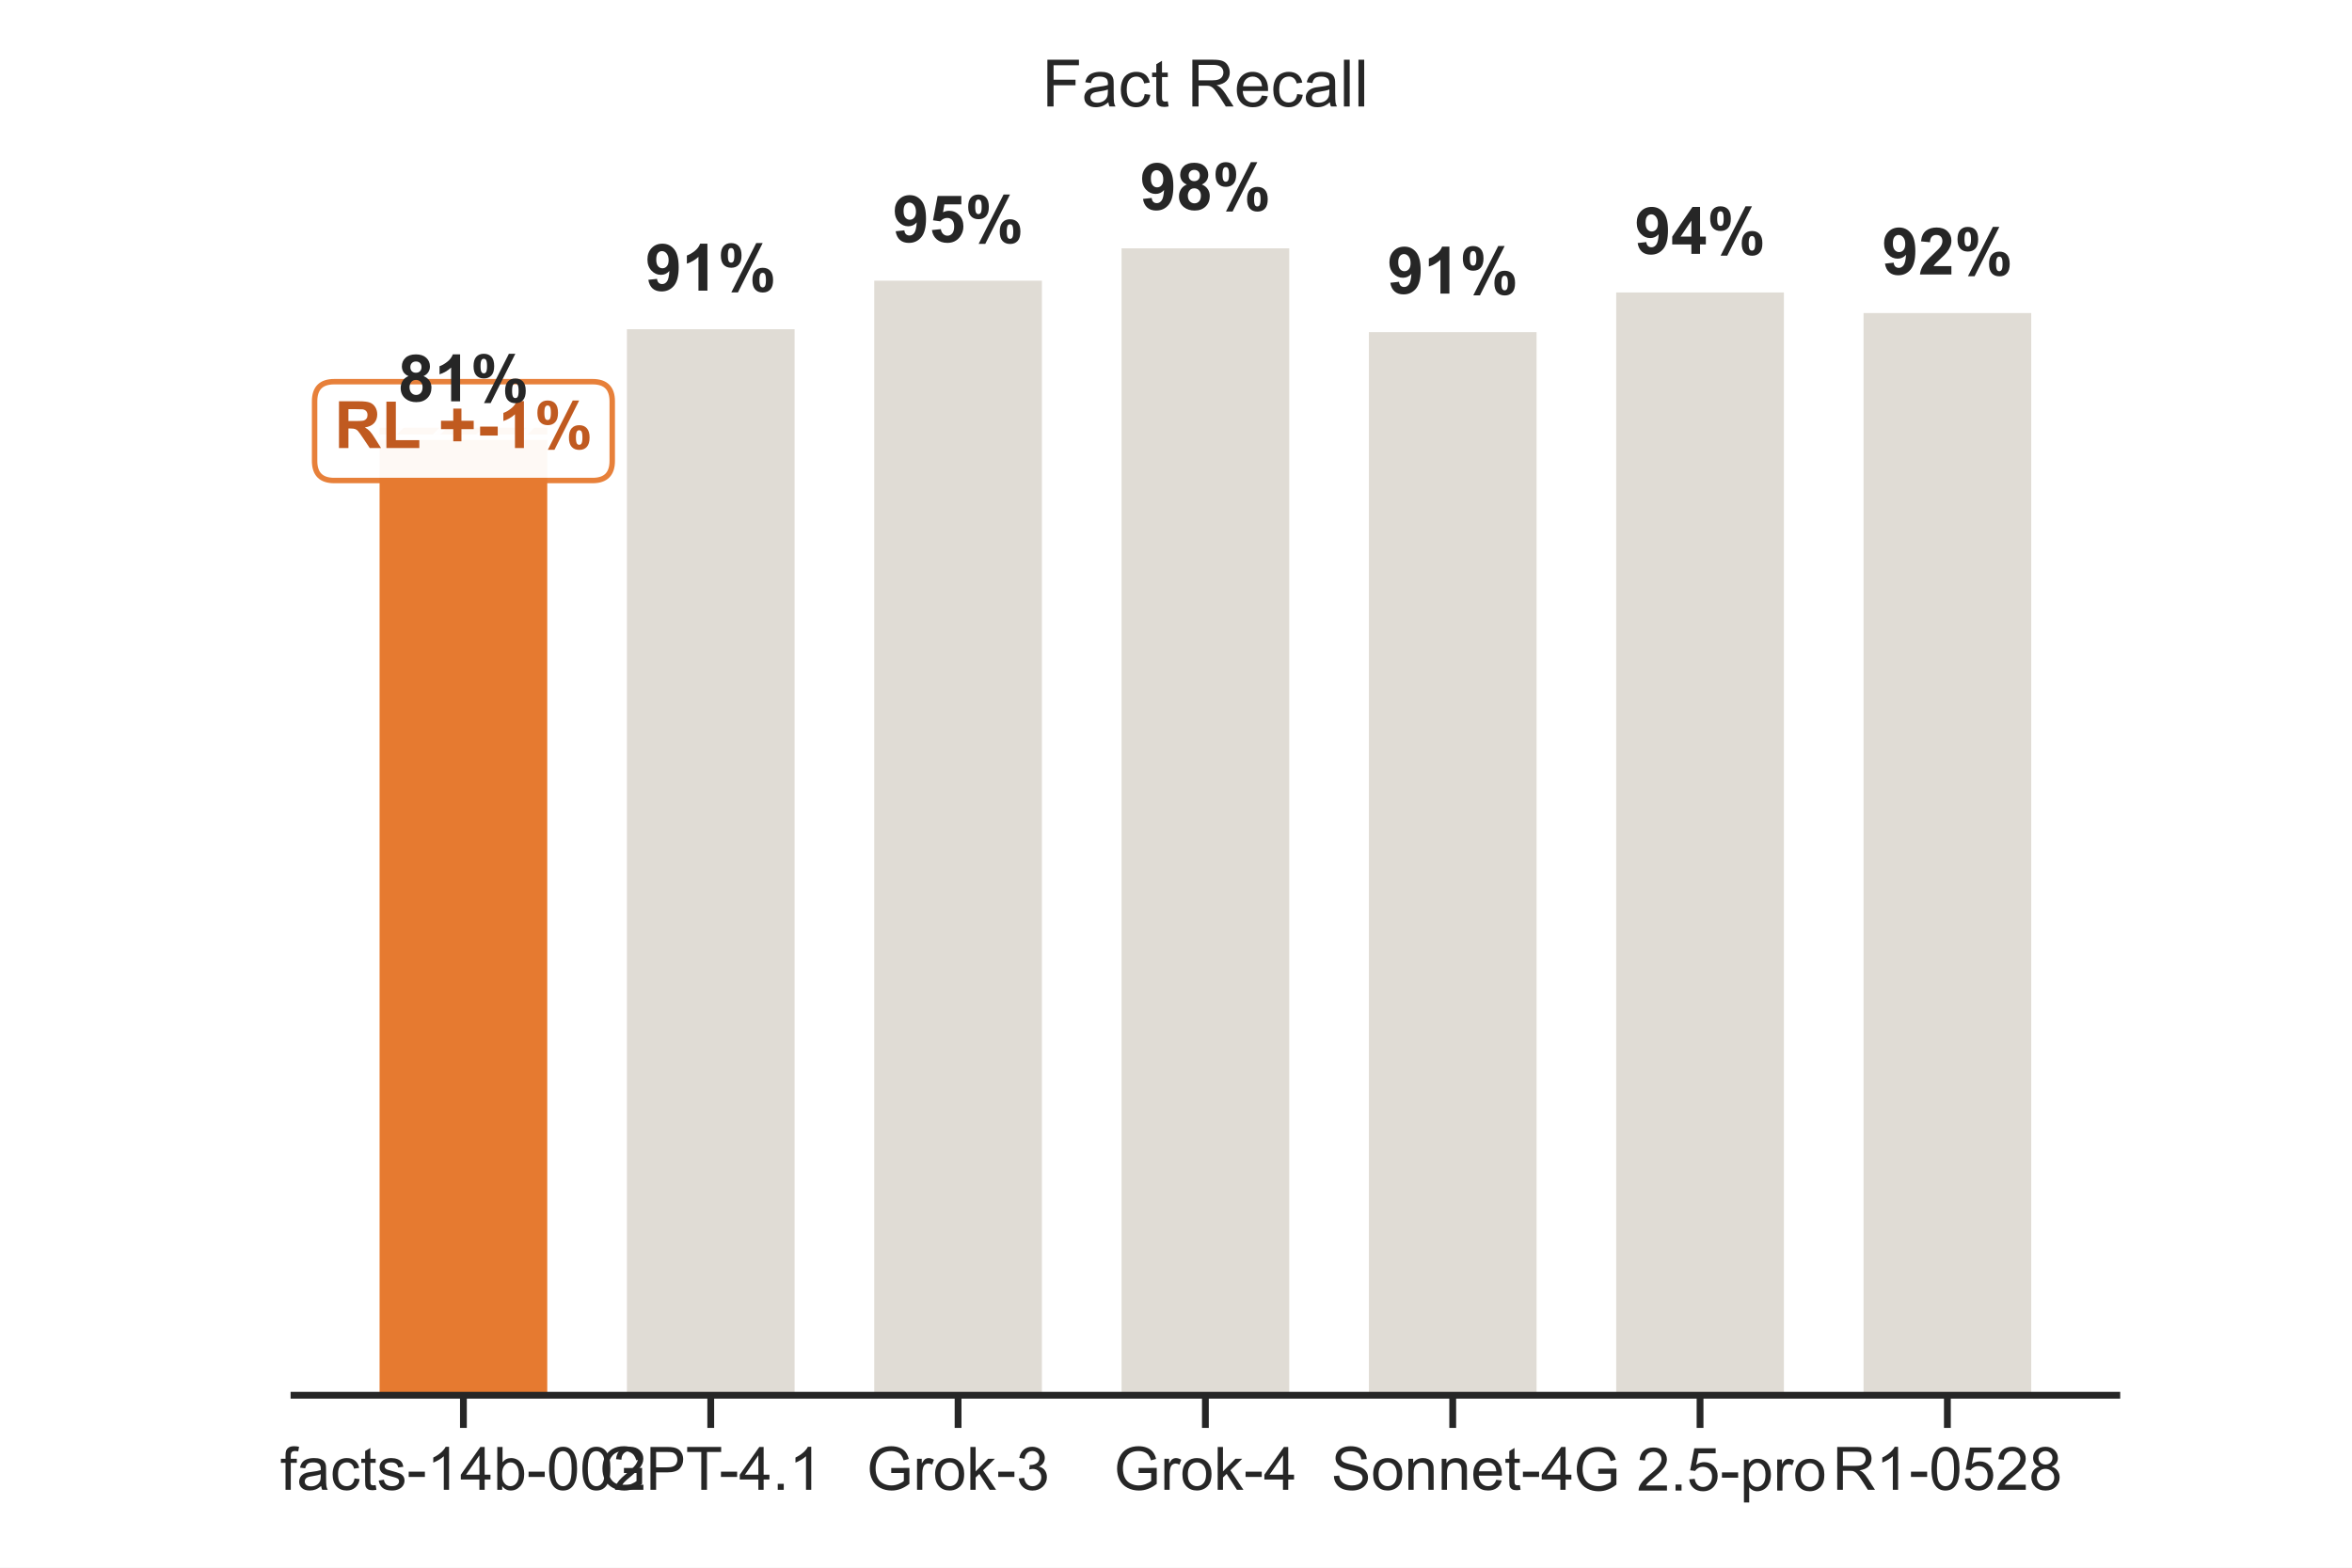
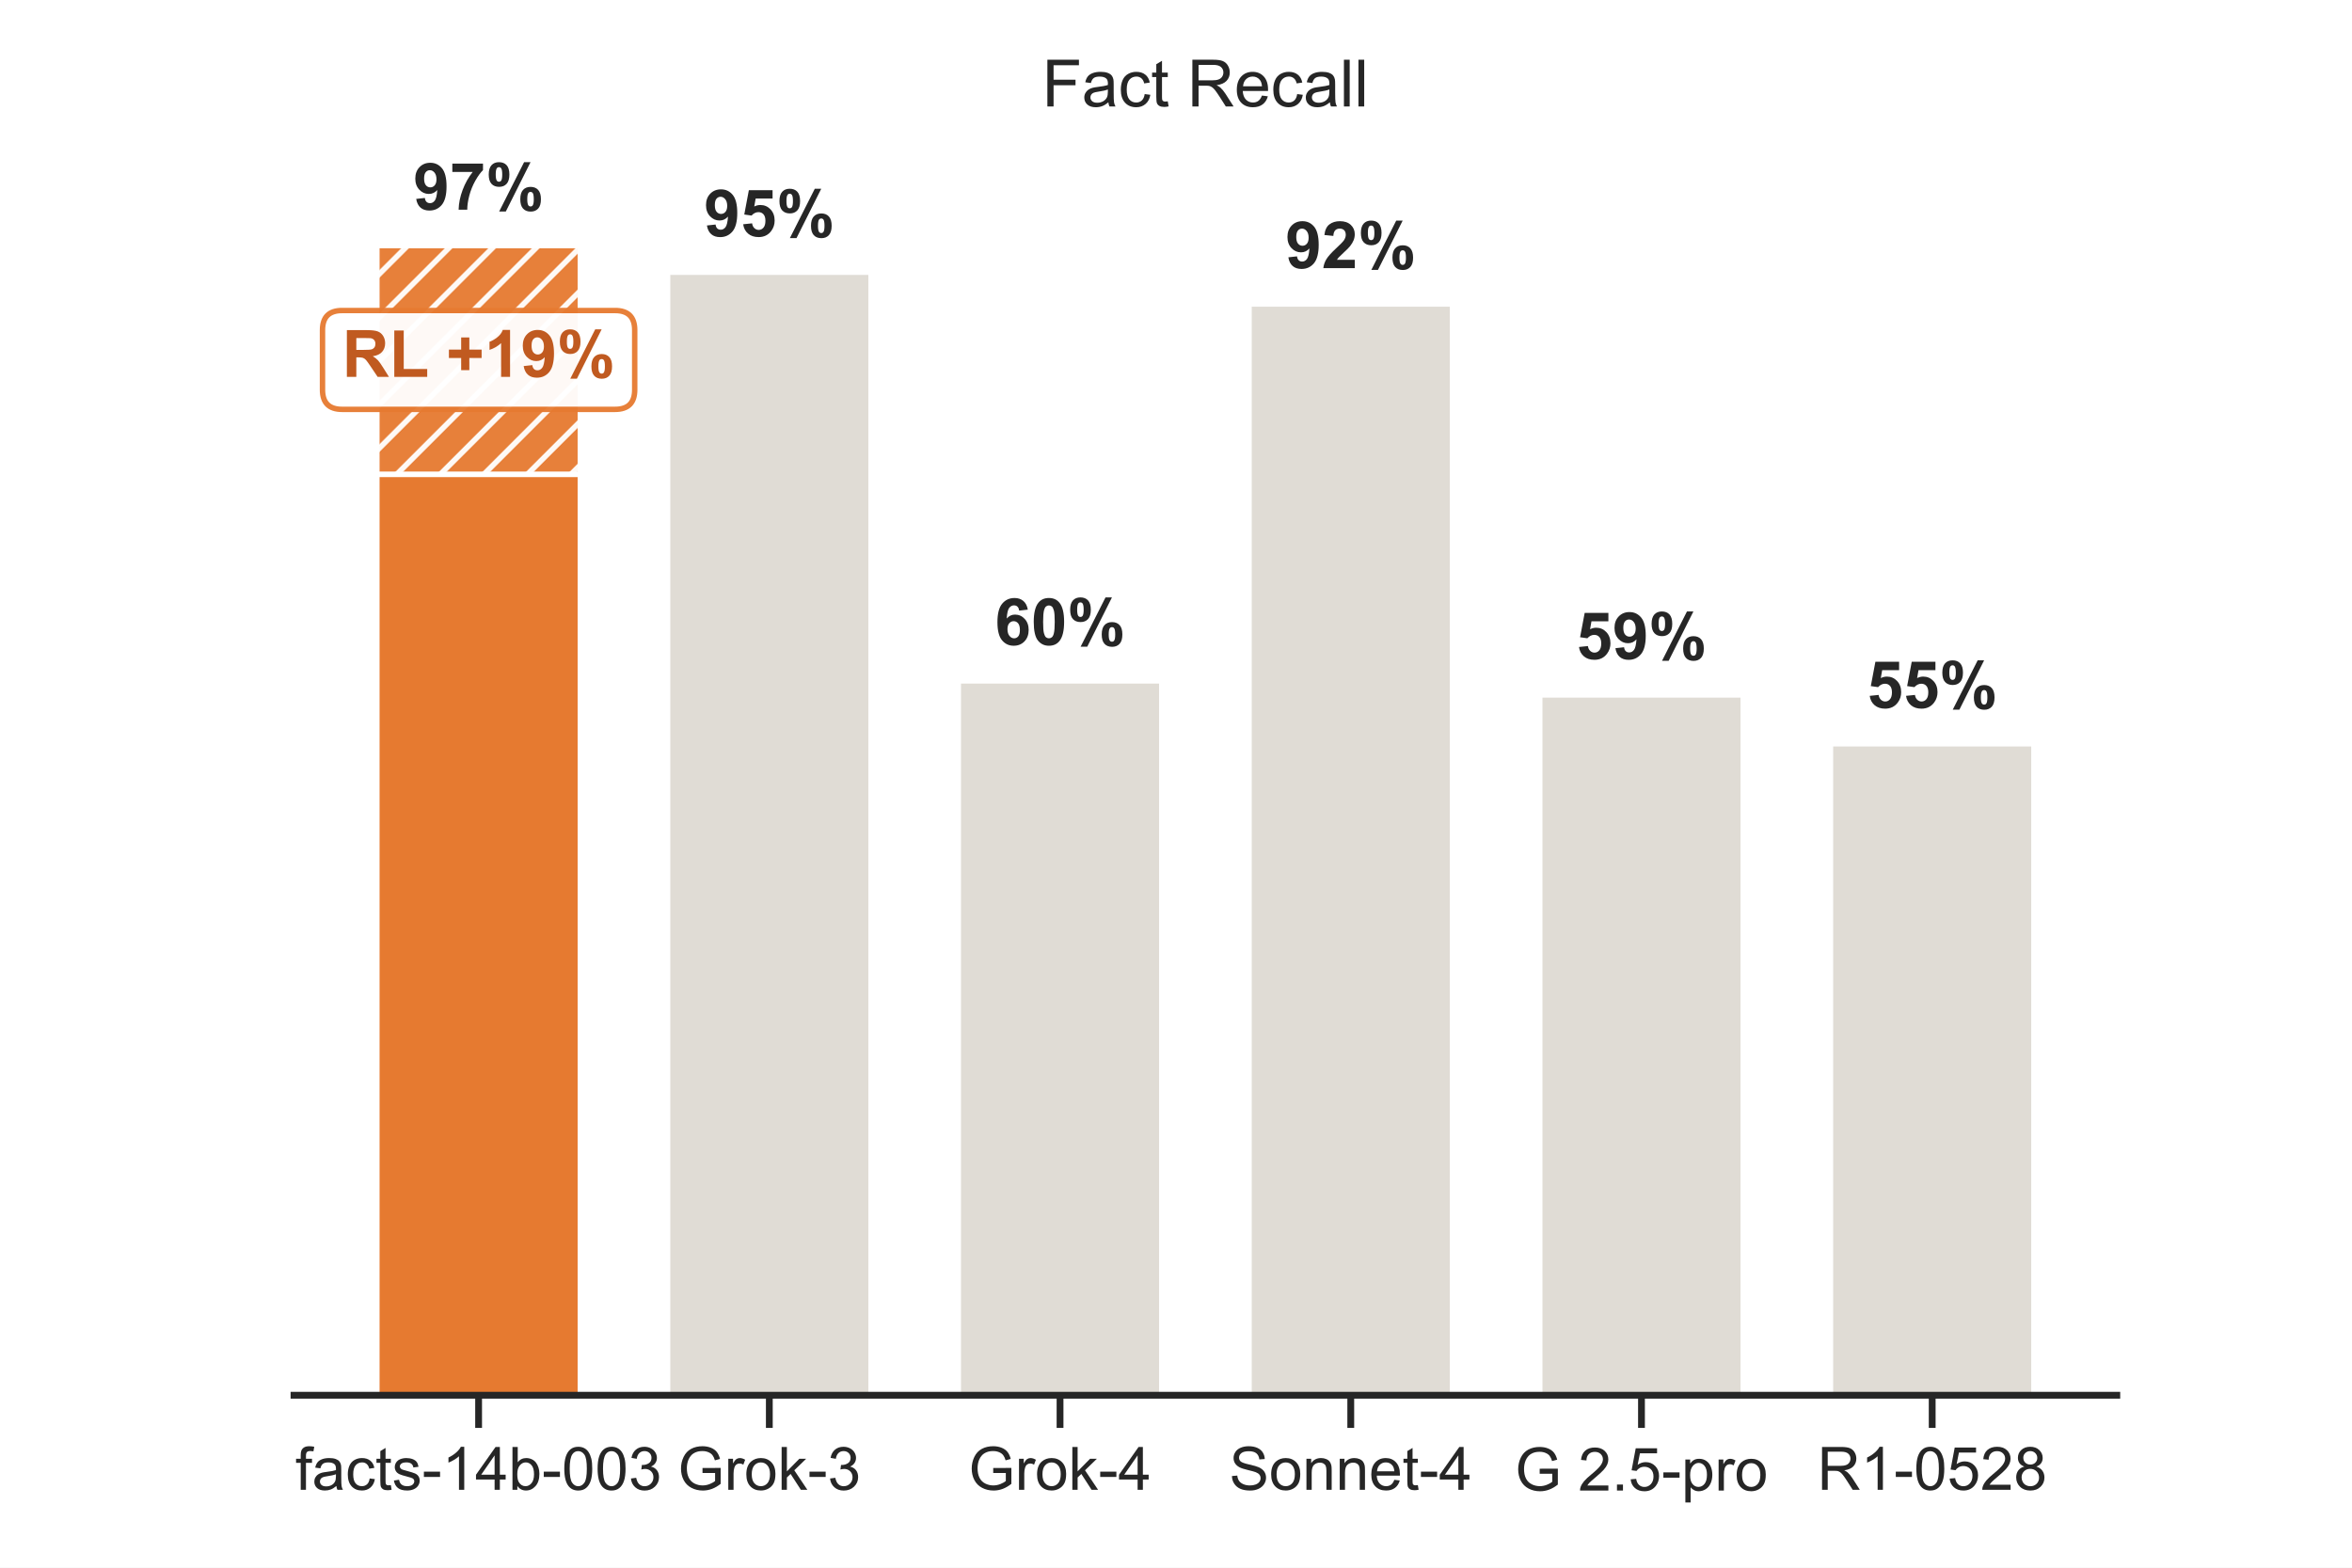
<svg xmlns="http://www.w3.org/2000/svg" xmlns:xlink="http://www.w3.org/1999/xlink" width="432pt" height="288pt" viewBox="0 0 432 288" version="1.1">
  <defs>
    <style type="text/css">*{stroke-linejoin: round; stroke-linecap: butt}</style>
  </defs>
  <g id="figure_1">
    <g id="patch_1">
      <path d="M 0 288  L 432 288  L 432 0  L 0 0  z " style="fill: #ffffff" />
    </g>
    <g id="axes_1">
      <g id="patch_2">
        <path d="M 54 256.32  L 388.8 256.32  L 388.8 34.56  L 54 34.56  z " style="fill: #ffffff" />
      </g>
      <g id="matplotlib.axis_1">
        <g id="xtick_1">
          <g id="line2d_1">
            <defs>
-               <path id="mf2af52d1f0" d="M 0 0  L 0 6  " style="stroke: #262626; stroke-width: 1.25" />
+               <path id="md176f4e7ed" d="M 0 0  L 0 6  " style="stroke: #262626; stroke-width: 1.25" />
            </defs>
            <g>
-               <use xlink:href="#mf2af52d1f0" x="85.118" y="256.32" style="fill: #262626; stroke: #262626; stroke-width: 1.25" />
+               <use xlink:href="#md176f4e7ed" x="87.907" y="256.32" style="fill: #262626; stroke: #262626; stroke-width: 1.25" />
            </g>
          </g>
          <g id="text_1">
-             <g style="fill: #262626" transform="translate(51.48957 273.6936) scale(0.11 -0.11)">
+             <g style="fill: #262626" transform="translate(54.27897 273.6936) scale(0.11 -0.11)">
              <defs>
                <path id="ArialMT-66" d="M 556 0  L 556 2881  L 59 2881  L 59 3319  L 556 3319  L 556 3672  Q 556 4006 616 4169  Q 697 4388 901 4523  Q 1106 4659 1475 4659  Q 1713 4659 2000 4603  L 1916 4113  Q 1741 4144 1584 4144  Q 1328 4144 1222 4034  Q 1116 3925 1116 3625  L 1116 3319  L 1763 3319  L 1763 2881  L 1116 2881  L 1116 0  L 556 0  z " transform="scale(0.015625)" />
                <path id="ArialMT-61" d="M 2588 409  Q 2275 144 1986 34  Q 1697 -75 1366 -75  Q 819 -75 525 192  Q 231 459 231 875  Q 231 1119 342 1320  Q 453 1522 633 1644  Q 813 1766 1038 1828  Q 1203 1872 1538 1913  Q 2219 1994 2541 2106  Q 2544 2222 2544 2253  Q 2544 2597 2384 2738  Q 2169 2928 1744 2928  Q 1347 2928 1158 2789  Q 969 2650 878 2297  L 328 2372  Q 403 2725 575 2942  Q 747 3159 1072 3276  Q 1397 3394 1825 3394  Q 2250 3394 2515 3294  Q 2781 3194 2906 3042  Q 3031 2891 3081 2659  Q 3109 2516 3109 2141  L 3109 1391  Q 3109 606 3145 398  Q 3181 191 3288 0  L 2700 0  Q 2613 175 2588 409  z M 2541 1666  Q 2234 1541 1622 1453  Q 1275 1403 1131 1340  Q 988 1278 909 1158  Q 831 1038 831 891  Q 831 666 1001 516  Q 1172 366 1500 366  Q 1825 366 2078 508  Q 2331 650 2450 897  Q 2541 1088 2541 1459  L 2541 1666  z " transform="scale(0.015625)" />
                <path id="ArialMT-63" d="M 2588 1216  L 3141 1144  Q 3050 572 2676 248  Q 2303 -75 1759 -75  Q 1078 -75 664 370  Q 250 816 250 1647  Q 250 2184 428 2587  Q 606 2991 970 3192  Q 1334 3394 1763 3394  Q 2303 3394 2647 3120  Q 2991 2847 3088 2344  L 2541 2259  Q 2463 2594 2264 2762  Q 2066 2931 1784 2931  Q 1359 2931 1093 2626  Q 828 2322 828 1663  Q 828 994 1084 691  Q 1341 388 1753 388  Q 2084 388 2306 591  Q 2528 794 2588 1216  z " transform="scale(0.015625)" />
                <path id="ArialMT-74" d="M 1650 503  L 1731 6  Q 1494 -44 1306 -44  Q 1000 -44 831 53  Q 663 150 594 308  Q 525 466 525 972  L 525 2881  L 113 2881  L 113 3319  L 525 3319  L 525 4141  L 1084 4478  L 1084 3319  L 1650 3319  L 1650 2881  L 1084 2881  L 1084 941  Q 1084 700 1114 631  Q 1144 563 1211 522  Q 1278 481 1403 481  Q 1497 481 1650 503  z " transform="scale(0.015625)" />
                <path id="ArialMT-73" d="M 197 991  L 753 1078  Q 800 744 1014 566  Q 1228 388 1613 388  Q 2000 388 2187 545  Q 2375 703 2375 916  Q 2375 1106 2209 1216  Q 2094 1291 1634 1406  Q 1016 1563 777 1677  Q 538 1791 414 1992  Q 291 2194 291 2438  Q 291 2659 392 2848  Q 494 3038 669 3163  Q 800 3259 1026 3326  Q 1253 3394 1513 3394  Q 1903 3394 2198 3281  Q 2494 3169 2634 2976  Q 2775 2784 2828 2463  L 2278 2388  Q 2241 2644 2061 2787  Q 1881 2931 1553 2931  Q 1166 2931 1000 2803  Q 834 2675 834 2503  Q 834 2394 903 2306  Q 972 2216 1119 2156  Q 1203 2125 1616 2013  Q 2213 1853 2448 1751  Q 2684 1650 2818 1456  Q 2953 1263 2953 975  Q 2953 694 2789 445  Q 2625 197 2315 61  Q 2006 -75 1616 -75  Q 969 -75 630 194  Q 291 463 197 991  z " transform="scale(0.015625)" />
                <path id="ArialMT-2d" d="M 203 1375  L 203 1941  L 1931 1941  L 1931 1375  L 203 1375  z " transform="scale(0.015625)" />
                <path id="ArialMT-31" d="M 2384 0  L 1822 0  L 1822 3584  Q 1619 3391 1289 3197  Q 959 3003 697 2906  L 697 3450  Q 1169 3672 1522 3987  Q 1875 4303 2022 4600  L 2384 4600  L 2384 0  z " transform="scale(0.015625)" />
                <path id="ArialMT-34" d="M 2069 0  L 2069 1097  L 81 1097  L 81 1613  L 2172 4581  L 2631 4581  L 2631 1613  L 3250 1613  L 3250 1097  L 2631 1097  L 2631 0  L 2069 0  z M 2069 1613  L 2069 3678  L 634 1613  L 2069 1613  z " transform="scale(0.015625)" />
                <path id="ArialMT-62" d="M 941 0  L 419 0  L 419 4581  L 981 4581  L 981 2947  Q 1338 3394 1891 3394  Q 2197 3394 2470 3270  Q 2744 3147 2920 2923  Q 3097 2700 3197 2384  Q 3297 2069 3297 1709  Q 3297 856 2875 390  Q 2453 -75 1863 -75  Q 1275 -75 941 416  L 941 0  z M 934 1684  Q 934 1088 1097 822  Q 1363 388 1816 388  Q 2184 388 2453 708  Q 2722 1028 2722 1663  Q 2722 2313 2464 2622  Q 2206 2931 1841 2931  Q 1472 2931 1203 2611  Q 934 2291 934 1684  z " transform="scale(0.015625)" />
                <path id="ArialMT-30" d="M 266 2259  Q 266 3072 433 3567  Q 600 4063 929 4331  Q 1259 4600 1759 4600  Q 2128 4600 2406 4451  Q 2684 4303 2865 4023  Q 3047 3744 3150 3342  Q 3253 2941 3253 2259  Q 3253 1453 3087 958  Q 2922 463 2592 192  Q 2263 -78 1759 -78  Q 1097 -78 719 397  Q 266 969 266 2259  z M 844 2259  Q 844 1131 1108 757  Q 1372 384 1759 384  Q 2147 384 2411 759  Q 2675 1134 2675 2259  Q 2675 3391 2411 3762  Q 2147 4134 1753 4134  Q 1366 4134 1134 3806  Q 844 3388 844 2259  z " transform="scale(0.015625)" />
-                 <path id="ArialMT-32" d="M 3222 541  L 3222 0  L 194 0  Q 188 203 259 391  Q 375 700 629 1000  Q 884 1300 1366 1694  Q 2113 2306 2375 2664  Q 2638 3022 2638 3341  Q 2638 3675 2398 3904  Q 2159 4134 1775 4134  Q 1369 4134 1125 3890  Q 881 3647 878 3216  L 300 3275  Q 359 3922 746 4261  Q 1134 4600 1788 4600  Q 2447 4600 2831 4234  Q 3216 3869 3216 3328  Q 3216 3053 3103 2787  Q 2991 2522 2730 2228  Q 2469 1934 1863 1422  Q 1356 997 1212 845  Q 1069 694 975 541  L 3222 541  z " transform="scale(0.015625)" />
+                 <path id="ArialMT-33" d="M 269 1209  L 831 1284  Q 928 806 1161 595  Q 1394 384 1728 384  Q 2125 384 2398 659  Q 2672 934 2672 1341  Q 2672 1728 2419 1979  Q 2166 2231 1775 2231  Q 1616 2231 1378 2169  L 1441 2663  Q 1497 2656 1531 2656  Q 1891 2656 2178 2843  Q 2466 3031 2466 3422  Q 2466 3731 2256 3934  Q 2047 4138 1716 4138  Q 1388 4138 1169 3931  Q 950 3725 888 3313  L 325 3413  Q 428 3978 793 4289  Q 1159 4600 1703 4600  Q 2078 4600 2393 4439  Q 2709 4278 2876 4000  Q 3044 3722 3044 3409  Q 3044 3113 2884 2869  Q 2725 2625 2413 2481  Q 2819 2388 3044 2092  Q 3269 1797 3269 1353  Q 3269 753 2831 336  Q 2394 -81 1725 -81  Q 1122 -81 723 278  Q 325 638 269 1209  z " transform="scale(0.015625)" />
              </defs>
              <use xlink:href="#ArialMT-66" />
              <use xlink:href="#ArialMT-61" transform="translate(27.7832 0)" />
              <use xlink:href="#ArialMT-63" transform="translate(83.39844 0)" />
              <use xlink:href="#ArialMT-74" transform="translate(133.3984 0)" />
              <use xlink:href="#ArialMT-73" transform="translate(161.1816 0)" />
              <use xlink:href="#ArialMT-2d" transform="translate(211.1816 0)" />
              <use xlink:href="#ArialMT-31" transform="translate(244.4824 0)" />
              <use xlink:href="#ArialMT-34" transform="translate(300.0977 0)" />
              <use xlink:href="#ArialMT-62" transform="translate(355.7129 0)" />
              <use xlink:href="#ArialMT-2d" transform="translate(411.3281 0)" />
              <use xlink:href="#ArialMT-30" transform="translate(444.6289 0)" />
              <use xlink:href="#ArialMT-30" transform="translate(500.2441 0)" />
-               <use xlink:href="#ArialMT-32" transform="translate(555.8594 0)" />
+               <use xlink:href="#ArialMT-33" transform="translate(555.8594 0)" />
            </g>
          </g>
        </g>
        <g id="xtick_2">
          <g id="line2d_2">
            <g>
-               <use xlink:href="#mf2af52d1f0" x="130.545" y="256.32" style="fill: #262626; stroke: #262626; stroke-width: 1.25" />
+               <use xlink:href="#md176f4e7ed" x="141.304" y="256.32" style="fill: #262626; stroke: #262626; stroke-width: 1.25" />
            </g>
          </g>
          <g id="text_2">
-             <g style="fill: #262626" transform="translate(110.0654 273.6936) scale(0.11 -0.11)">
+             <g style="fill: #262626" transform="translate(124.4967 273.6936) scale(0.11 -0.11)">
              <defs>
                <path id="ArialMT-47" d="M 2638 1797  L 2638 2334  L 4578 2338  L 4578 638  Q 4131 281 3656 101  Q 3181 -78 2681 -78  Q 2006 -78 1454 211  Q 903 500 622 1047  Q 341 1594 341 2269  Q 341 2938 620 3517  Q 900 4097 1425 4378  Q 1950 4659 2634 4659  Q 3131 4659 3532 4498  Q 3934 4338 4162 4050  Q 4391 3763 4509 3300  L 3963 3150  Q 3859 3500 3706 3700  Q 3553 3900 3268 4020  Q 2984 4141 2638 4141  Q 2222 4141 1919 4014  Q 1616 3888 1430 3681  Q 1244 3475 1141 3228  Q 966 2803 966 2306  Q 966 1694 1177 1281  Q 1388 869 1791 669  Q 2194 469 2647 469  Q 3041 469 3416 620  Q 3791 772 3984 944  L 3984 1797  L 2638 1797  z " transform="scale(0.015625)" />
-                 <path id="ArialMT-50" d="M 494 0  L 494 4581  L 2222 4581  Q 2678 4581 2919 4538  Q 3256 4481 3484 4323  Q 3713 4166 3852 3881  Q 3991 3597 3991 3256  Q 3991 2672 3619 2267  Q 3247 1863 2275 1863  L 1100 1863  L 1100 0  L 494 0  z M 1100 2403  L 2284 2403  Q 2872 2403 3119 2622  Q 3366 2841 3366 3238  Q 3366 3525 3220 3729  Q 3075 3934 2838 4000  Q 2684 4041 2272 4041  L 1100 4041  L 1100 2403  z " transform="scale(0.015625)" />
-                 <path id="ArialMT-54" d="M 1659 0  L 1659 4041  L 150 4041  L 150 4581  L 3781 4581  L 3781 4041  L 2266 4041  L 2266 0  L 1659 0  z " transform="scale(0.015625)" />
-                 <path id="ArialMT-2e" d="M 581 0  L 581 641  L 1222 641  L 1222 0  L 581 0  z " transform="scale(0.015625)" />
-               </defs>
-               <use xlink:href="#ArialMT-47" />
-               <use xlink:href="#ArialMT-50" transform="translate(77.7832 0)" />
-               <use xlink:href="#ArialMT-54" transform="translate(144.4824 0)" />
-               <use xlink:href="#ArialMT-2d" transform="translate(200.0664 0)" />
-               <use xlink:href="#ArialMT-34" transform="translate(233.3672 0)" />
-               <use xlink:href="#ArialMT-2e" transform="translate(288.9824 0)" />
-               <use xlink:href="#ArialMT-31" transform="translate(316.7656 0)" />
-             </g>
-           </g>
-         </g>
-         <g id="xtick_3">
-           <g id="line2d_3">
-             <g>
-               <use xlink:href="#mf2af52d1f0" x="175.973" y="256.32" style="fill: #262626; stroke: #262626; stroke-width: 1.25" />
-             </g>
-           </g>
-           <g id="text_3">
-             <g style="fill: #262626" transform="translate(159.1649 273.6936) scale(0.11 -0.11)">
-               <defs>
                <path id="ArialMT-72" d="M 416 0  L 416 3319  L 922 3319  L 922 2816  Q 1116 3169 1280 3281  Q 1444 3394 1641 3394  Q 1925 3394 2219 3213  L 2025 2691  Q 1819 2813 1613 2813  Q 1428 2813 1281 2702  Q 1134 2591 1072 2394  Q 978 2094 978 1738  L 978 0  L 416 0  z " transform="scale(0.015625)" />
                <path id="ArialMT-6f" d="M 213 1659  Q 213 2581 725 3025  Q 1153 3394 1769 3394  Q 2453 3394 2887 2945  Q 3322 2497 3322 1706  Q 3322 1066 3130 698  Q 2938 331 2570 128  Q 2203 -75 1769 -75  Q 1072 -75 642 372  Q 213 819 213 1659  z M 791 1659  Q 791 1022 1069 705  Q 1347 388 1769 388  Q 2188 388 2466 706  Q 2744 1025 2744 1678  Q 2744 2294 2464 2611  Q 2184 2928 1769 2928  Q 1347 2928 1069 2612  Q 791 2297 791 1659  z " transform="scale(0.015625)" />
                <path id="ArialMT-6b" d="M 425 0  L 425 4581  L 988 4581  L 988 1969  L 2319 3319  L 3047 3319  L 1778 2088  L 3175 0  L 2481 0  L 1384 1697  L 988 1316  L 988 0  L 425 0  z " transform="scale(0.015625)" />
-                 <path id="ArialMT-33" d="M 269 1209  L 831 1284  Q 928 806 1161 595  Q 1394 384 1728 384  Q 2125 384 2398 659  Q 2672 934 2672 1341  Q 2672 1728 2419 1979  Q 2166 2231 1775 2231  Q 1616 2231 1378 2169  L 1441 2663  Q 1497 2656 1531 2656  Q 1891 2656 2178 2843  Q 2466 3031 2466 3422  Q 2466 3731 2256 3934  Q 2047 4138 1716 4138  Q 1388 4138 1169 3931  Q 950 3725 888 3313  L 325 3413  Q 428 3978 793 4289  Q 1159 4600 1703 4600  Q 2078 4600 2393 4439  Q 2709 4278 2876 4000  Q 3044 3722 3044 3409  Q 3044 3113 2884 2869  Q 2725 2625 2413 2481  Q 2819 2388 3044 2092  Q 3269 1797 3269 1353  Q 3269 753 2831 336  Q 2394 -81 1725 -81  Q 1122 -81 723 278  Q 325 638 269 1209  z " transform="scale(0.015625)" />
              </defs>
              <use xlink:href="#ArialMT-47" />
              <use xlink:href="#ArialMT-72" transform="translate(77.7832 0)" />
              <use xlink:href="#ArialMT-6f" transform="translate(111.084 0)" />
              <use xlink:href="#ArialMT-6b" transform="translate(166.6992 0)" />
              <use xlink:href="#ArialMT-2d" transform="translate(216.6992 0)" />
              <use xlink:href="#ArialMT-33" transform="translate(250 0)" />
            </g>
          </g>
        </g>
-         <g id="xtick_4">
-           <g id="line2d_4">
-             <g>
-               <use xlink:href="#mf2af52d1f0" x="221.4" y="256.32" style="fill: #262626; stroke: #262626; stroke-width: 1.25" />
-             </g>
-           </g>
-           <g id="text_4">
-             <g style="fill: #262626" transform="translate(204.5923 273.6936) scale(0.11 -0.11)">
+         <g id="xtick_3">
+           <g id="line2d_3">
+             <g>
+               <use xlink:href="#md176f4e7ed" x="194.701" y="256.32" style="fill: #262626; stroke: #262626; stroke-width: 1.25" />
+             </g>
+           </g>
+           <g id="text_3">
+             <g style="fill: #262626" transform="translate(177.8938 273.6936) scale(0.11 -0.11)">
              <use xlink:href="#ArialMT-47" />
              <use xlink:href="#ArialMT-72" transform="translate(77.7832 0)" />
              <use xlink:href="#ArialMT-6f" transform="translate(111.084 0)" />
              <use xlink:href="#ArialMT-6b" transform="translate(166.6992 0)" />
              <use xlink:href="#ArialMT-2d" transform="translate(216.6992 0)" />
              <use xlink:href="#ArialMT-34" transform="translate(250 0)" />
            </g>
          </g>
        </g>
-         <g id="xtick_5">
-           <g id="line2d_5">
-             <g>
-               <use xlink:href="#mf2af52d1f0" x="266.827" y="256.32" style="fill: #262626; stroke: #262626; stroke-width: 1.25" />
-             </g>
-           </g>
-           <g id="text_5">
-             <g style="fill: #262626" transform="translate(244.5069 273.6936) scale(0.11 -0.11)">
+         <g id="xtick_4">
+           <g id="line2d_4">
+             <g>
+               <use xlink:href="#md176f4e7ed" x="248.099" y="256.32" style="fill: #262626; stroke: #262626; stroke-width: 1.25" />
+             </g>
+           </g>
+           <g id="text_4">
+             <g style="fill: #262626" transform="translate(225.778 273.6936) scale(0.11 -0.11)">
              <defs>
                <path id="ArialMT-53" d="M 288 1472  L 859 1522  Q 900 1178 1048 958  Q 1197 738 1509 602  Q 1822 466 2213 466  Q 2559 466 2825 569  Q 3091 672 3220 851  Q 3350 1031 3350 1244  Q 3350 1459 3225 1620  Q 3100 1781 2813 1891  Q 2628 1963 1997 2114  Q 1366 2266 1113 2400  Q 784 2572 623 2826  Q 463 3081 463 3397  Q 463 3744 659 4045  Q 856 4347 1234 4503  Q 1613 4659 2075 4659  Q 2584 4659 2973 4495  Q 3363 4331 3572 4012  Q 3781 3694 3797 3291  L 3216 3247  Q 3169 3681 2898 3903  Q 2628 4125 2100 4125  Q 1550 4125 1298 3923  Q 1047 3722 1047 3438  Q 1047 3191 1225 3031  Q 1400 2872 2139 2705  Q 2878 2538 3153 2413  Q 3553 2228 3743 1945  Q 3934 1663 3934 1294  Q 3934 928 3725 604  Q 3516 281 3123 101  Q 2731 -78 2241 -78  Q 1619 -78 1198 103  Q 778 284 539 648  Q 300 1013 288 1472  z " transform="scale(0.015625)" />
                <path id="ArialMT-6e" d="M 422 0  L 422 3319  L 928 3319  L 928 2847  Q 1294 3394 1984 3394  Q 2284 3394 2536 3286  Q 2788 3178 2913 3003  Q 3038 2828 3088 2588  Q 3119 2431 3119 2041  L 3119 0  L 2556 0  L 2556 2019  Q 2556 2363 2490 2533  Q 2425 2703 2258 2804  Q 2091 2906 1866 2906  Q 1506 2906 1245 2678  Q 984 2450 984 1813  L 984 0  L 422 0  z " transform="scale(0.015625)" />
                <path id="ArialMT-65" d="M 2694 1069  L 3275 997  Q 3138 488 2766 206  Q 2394 -75 1816 -75  Q 1088 -75 661 373  Q 234 822 234 1631  Q 234 2469 665 2931  Q 1097 3394 1784 3394  Q 2450 3394 2872 2941  Q 3294 2488 3294 1666  Q 3294 1616 3291 1516  L 816 1516  Q 847 969 1125 678  Q 1403 388 1819 388  Q 2128 388 2347 550  Q 2566 713 2694 1069  z M 847 1978  L 2700 1978  Q 2663 2397 2488 2606  Q 2219 2931 1791 2931  Q 1403 2931 1139 2672  Q 875 2413 847 1978  z " transform="scale(0.015625)" />
              </defs>
              <use xlink:href="#ArialMT-53" />
              <use xlink:href="#ArialMT-6f" transform="translate(66.69922 0)" />
              <use xlink:href="#ArialMT-6e" transform="translate(122.3145 0)" />
              <use xlink:href="#ArialMT-6e" transform="translate(177.9297 0)" />
              <use xlink:href="#ArialMT-65" transform="translate(233.5449 0)" />
              <use xlink:href="#ArialMT-74" transform="translate(289.1602 0)" />
              <use xlink:href="#ArialMT-2d" transform="translate(316.9434 0)" />
              <use xlink:href="#ArialMT-34" transform="translate(350.2441 0)" />
            </g>
          </g>
        </g>
-         <g id="xtick_6">
-           <g id="line2d_6">
-             <g>
-               <use xlink:href="#mf2af52d1f0" x="312.255" y="256.32" style="fill: #262626; stroke: #262626; stroke-width: 1.25" />
-             </g>
-           </g>
-           <g id="text_6">
-             <g style="fill: #262626" transform="translate(289.0242 273.8277) scale(0.11 -0.11)">
+         <g id="xtick_5">
+           <g id="line2d_5">
+             <g>
+               <use xlink:href="#md176f4e7ed" x="301.496" y="256.32" style="fill: #262626; stroke: #262626; stroke-width: 1.25" />
+             </g>
+           </g>
+           <g id="text_5">
+             <g style="fill: #262626" transform="translate(278.2651 273.8277) scale(0.11 -0.11)">
              <defs>
                <path id="ArialMT-20" transform="scale(0.015625)" />
+                 <path id="ArialMT-32" d="M 3222 541  L 3222 0  L 194 0  Q 188 203 259 391  Q 375 700 629 1000  Q 884 1300 1366 1694  Q 2113 2306 2375 2664  Q 2638 3022 2638 3341  Q 2638 3675 2398 3904  Q 2159 4134 1775 4134  Q 1369 4134 1125 3890  Q 881 3647 878 3216  L 300 3275  Q 359 3922 746 4261  Q 1134 4600 1788 4600  Q 2447 4600 2831 4234  Q 3216 3869 3216 3328  Q 3216 3053 3103 2787  Q 2991 2522 2730 2228  Q 2469 1934 1863 1422  Q 1356 997 1212 845  Q 1069 694 975 541  L 3222 541  z " transform="scale(0.015625)" />
+                 <path id="ArialMT-2e" d="M 581 0  L 581 641  L 1222 641  L 1222 0  L 581 0  z " transform="scale(0.015625)" />
                <path id="ArialMT-35" d="M 266 1200  L 856 1250  Q 922 819 1161 601  Q 1400 384 1738 384  Q 2144 384 2425 690  Q 2706 997 2706 1503  Q 2706 1984 2436 2262  Q 2166 2541 1728 2541  Q 1456 2541 1237 2417  Q 1019 2294 894 2097  L 366 2166  L 809 4519  L 3088 4519  L 3088 3981  L 1259 3981  L 1013 2750  Q 1425 3038 1878 3038  Q 2478 3038 2890 2622  Q 3303 2206 3303 1553  Q 3303 931 2941 478  Q 2500 -78 1738 -78  Q 1113 -78 717 272  Q 322 622 266 1200  z " transform="scale(0.015625)" />
                <path id="ArialMT-70" d="M 422 -1272  L 422 3319  L 934 3319  L 934 2888  Q 1116 3141 1344 3267  Q 1572 3394 1897 3394  Q 2322 3394 2647 3175  Q 2972 2956 3137 2557  Q 3303 2159 3303 1684  Q 3303 1175 3120 767  Q 2938 359 2589 142  Q 2241 -75 1856 -75  Q 1575 -75 1351 44  Q 1128 163 984 344  L 984 -1272  L 422 -1272  z M 931 1641  Q 931 1000 1190 694  Q 1450 388 1819 388  Q 2194 388 2461 705  Q 2728 1022 2728 1688  Q 2728 2322 2467 2637  Q 2206 2953 1844 2953  Q 1484 2953 1207 2617  Q 931 2281 931 1641  z " transform="scale(0.015625)" />
              </defs>
              <use xlink:href="#ArialMT-47" />
              <use xlink:href="#ArialMT-20" transform="translate(77.7832 0)" />
              <use xlink:href="#ArialMT-32" transform="translate(105.5664 0)" />
              <use xlink:href="#ArialMT-2e" transform="translate(161.1816 0)" />
              <use xlink:href="#ArialMT-35" transform="translate(188.9648 0)" />
              <use xlink:href="#ArialMT-2d" transform="translate(244.5801 0)" />
              <use xlink:href="#ArialMT-70" transform="translate(277.8809 0)" />
              <use xlink:href="#ArialMT-72" transform="translate(333.4961 0)" />
              <use xlink:href="#ArialMT-6f" transform="translate(366.7969 0)" />
            </g>
          </g>
        </g>
-         <g id="xtick_7">
-           <g id="line2d_7">
-             <g>
-               <use xlink:href="#mf2af52d1f0" x="357.682" y="256.32" style="fill: #262626; stroke: #262626; stroke-width: 1.25" />
-             </g>
-           </g>
-           <g id="text_7">
-             <g style="fill: #262626" transform="translate(336.5863 273.6936) scale(0.11 -0.11)">
+         <g id="xtick_6">
+           <g id="line2d_6">
+             <g>
+               <use xlink:href="#md176f4e7ed" x="354.893" y="256.32" style="fill: #262626; stroke: #262626; stroke-width: 1.25" />
+             </g>
+           </g>
+           <g id="text_6">
+             <g style="fill: #262626" transform="translate(333.7969 273.6936) scale(0.11 -0.11)">
              <defs>
                <path id="ArialMT-52" d="M 503 0  L 503 4581  L 2534 4581  Q 3147 4581 3465 4457  Q 3784 4334 3975 4021  Q 4166 3709 4166 3331  Q 4166 2844 3850 2509  Q 3534 2175 2875 2084  Q 3116 1969 3241 1856  Q 3506 1613 3744 1247  L 4541 0  L 3778 0  L 3172 953  Q 2906 1366 2734 1584  Q 2563 1803 2427 1890  Q 2291 1978 2150 2013  Q 2047 2034 1813 2034  L 1109 2034  L 1109 0  L 503 0  z M 1109 2559  L 2413 2559  Q 2828 2559 3062 2645  Q 3297 2731 3419 2920  Q 3541 3109 3541 3331  Q 3541 3656 3305 3865  Q 3069 4075 2559 4075  L 1109 4075  L 1109 2559  z " transform="scale(0.015625)" />
                <path id="ArialMT-38" d="M 1131 2484  Q 781 2613 612 2850  Q 444 3088 444 3419  Q 444 3919 803 4259  Q 1163 4600 1759 4600  Q 2359 4600 2725 4251  Q 3091 3903 3091 3403  Q 3091 3084 2923 2848  Q 2756 2613 2416 2484  Q 2838 2347 3058 2040  Q 3278 1734 3278 1309  Q 3278 722 2862 322  Q 2447 -78 1769 -78  Q 1091 -78 675 323  Q 259 725 259 1325  Q 259 1772 486 2073  Q 713 2375 1131 2484  z M 1019 3438  Q 1019 3113 1228 2906  Q 1438 2700 1772 2700  Q 2097 2700 2305 2904  Q 2513 3109 2513 3406  Q 2513 3716 2298 3927  Q 2084 4138 1766 4138  Q 1444 4138 1231 3931  Q 1019 3725 1019 3438  z M 838 1322  Q 838 1081 952 856  Q 1066 631 1291 507  Q 1516 384 1775 384  Q 2178 384 2440 643  Q 2703 903 2703 1303  Q 2703 1709 2433 1975  Q 2163 2241 1756 2241  Q 1359 2241 1098 1978  Q 838 1716 838 1322  z " transform="scale(0.015625)" />
              </defs>
              <use xlink:href="#ArialMT-52" />
              <use xlink:href="#ArialMT-31" transform="translate(72.2168 0)" />
              <use xlink:href="#ArialMT-2d" transform="translate(127.832 0)" />
              <use xlink:href="#ArialMT-30" transform="translate(161.1328 0)" />
              <use xlink:href="#ArialMT-35" transform="translate(216.748 0)" />
              <use xlink:href="#ArialMT-32" transform="translate(272.3633 0)" />
              <use xlink:href="#ArialMT-38" transform="translate(327.9785 0)" />
            </g>
          </g>
        </g>
      </g>
      <g id="matplotlib.axis_2" />
      <g id="patch_3">
-         <path d="M 69.218 256.32  L 101.017 256.32  L 101.017 78.075  L 69.218 78.075  z " clip-path="url(#pfef1c93500)" style="fill: #e67a30; stroke: #ffffff; stroke-linejoin: miter" />
+         <path d="M 69.218 256.32  L 106.596 256.32  L 106.596 87.13  L 69.218 87.13  z " clip-path="url(#pe23bc565c1)" style="fill: #e67a30; stroke: #ffffff; stroke-linejoin: miter" />
      </g>
      <g id="patch_4">
-         <path d="M 69.218 78.075  L 101.017 78.075  L 101.017 80.32  L 69.218 80.32  z " clip-path="url(#pfef1c93500)" style="fill: url(#h8965231461); opacity: 0.95; stroke: #ffffff; stroke-linejoin: miter" />
+         <path d="M 69.218 87.13  L 106.596 87.13  L 106.596 45.12  L 69.218 45.12  z " clip-path="url(#pe23bc565c1)" style="fill: url(#h43353f8d08); opacity: 0.95; stroke: #ffffff; stroke-linejoin: miter" />
      </g>
      <g id="patch_5">
-         <path d="M 114.646 256.32  L 146.445 256.32  L 146.445 59.984  L 114.646 59.984  z " clip-path="url(#pfef1c93500)" style="fill: #e0dcd5; stroke: #ffffff; stroke-linejoin: miter" />
+         <path d="M 122.615 256.32  L 159.993 256.32  L 159.993 50.001  L 122.615 50.001  z " clip-path="url(#pe23bc565c1)" style="fill: #e0dcd5; stroke: #ffffff; stroke-linejoin: miter" />
      </g>
      <g id="patch_6">
-         <path d="M 160.073 256.32  L 191.872 256.32  L 191.872 51.065  L 160.073 51.065  z " clip-path="url(#pfef1c93500)" style="fill: #e0dcd5; stroke: #ffffff; stroke-linejoin: miter" />
+         <path d="M 176.012 256.32  L 213.39 256.32  L 213.39 125.076  L 176.012 125.076  z " clip-path="url(#pe23bc565c1)" style="fill: #e0dcd5; stroke: #ffffff; stroke-linejoin: miter" />
      </g>
      <g id="patch_7">
-         <path d="M 205.5 256.32  L 237.3 256.32  L 237.3 45.12  L 205.5 45.12  z " clip-path="url(#pfef1c93500)" style="fill: #e0dcd5; stroke: #ffffff; stroke-linejoin: miter" />
+         <path d="M 229.41 256.32  L 266.788 256.32  L 266.788 55.849  L 229.41 55.849  z " clip-path="url(#pe23bc565c1)" style="fill: #e0dcd5; stroke: #ffffff; stroke-linejoin: miter" />
      </g>
      <g id="patch_8">
-         <path d="M 250.928 256.32  L 282.727 256.32  L 282.727 60.524  L 250.928 60.524  z " clip-path="url(#pfef1c93500)" style="fill: #e0dcd5; stroke: #ffffff; stroke-linejoin: miter" />
+         <path d="M 282.807 256.32  L 320.185 256.32  L 320.185 127.66  L 282.807 127.66  z " clip-path="url(#pe23bc565c1)" style="fill: #e0dcd5; stroke: #ffffff; stroke-linejoin: miter" />
      </g>
      <g id="patch_9">
-         <path d="M 296.355 256.32  L 328.154 256.32  L 328.154 53.227  L 296.355 53.227  z " clip-path="url(#pfef1c93500)" style="fill: #e0dcd5; stroke: #ffffff; stroke-linejoin: miter" />
+         <path d="M 336.204 256.32  L 373.582 256.32  L 373.582 136.636  L 336.204 136.636  z " clip-path="url(#pe23bc565c1)" style="fill: #e0dcd5; stroke: #ffffff; stroke-linejoin: miter" />
      </g>
      <g id="patch_10">
-         <path d="M 341.783 256.32  L 373.582 256.32  L 373.582 57.011  L 341.783 57.011  z " clip-path="url(#pfef1c93500)" style="fill: #e0dcd5; stroke: #ffffff; stroke-linejoin: miter" />
-       </g>
-       <g id="patch_11">
        <path d="M 54 256.32  L 388.8 256.32  " style="fill: none; stroke: #262626; stroke-width: 1.25; stroke-linejoin: miter; stroke-linecap: square" />
      </g>
-       <g id="text_8">
-         <g id="patch_12">
-           <path d="M 61.384 88.276  L 108.852 88.276  Q 112.452 88.276 112.452 84.676  L 112.452 73.719  Q 112.452 70.119 108.852 70.119  L 61.384 70.119  Q 57.784 70.119 57.784 73.719  L 57.784 84.676  Q 57.784 88.276 61.384 88.276  z " style="fill: #ffffff; opacity: 0.95; stroke: #e67a30; stroke-linejoin: miter" />
-         </g>
-         <g style="fill: #c05a20" transform="translate(61.38403 82.30834) scale(0.12 -0.12)">
+       <g id="text_7">
+         <g id="patch_11">
+           <path d="M 62.835 75.204  L 112.98 75.204  Q 116.58 75.204 116.58 71.604  L 116.58 60.646  Q 116.58 57.046 112.98 57.046  L 62.835 57.046  Q 59.235 57.046 59.235 60.646  L 59.235 71.604  Q 59.235 75.204 62.835 75.204  z " style="fill: #ffffff; opacity: 0.95; stroke: #e67a30; stroke-linejoin: miter" />
+         </g>
+         <g style="fill: #c05a20" transform="translate(62.83468 69.23578) scale(0.12 -0.12)">
          <defs>
            <path id="Arial-BoldMT-52" d="M 469 0  L 469 4581  L 2416 4581  Q 3150 4581 3483 4457  Q 3816 4334 4016 4018  Q 4216 3703 4216 3297  Q 4216 2781 3912 2445  Q 3609 2109 3006 2022  Q 3306 1847 3501 1637  Q 3697 1428 4028 894  L 4588 0  L 3481 0  L 2813 997  Q 2456 1531 2325 1670  Q 2194 1809 2047 1861  Q 1900 1913 1581 1913  L 1394 1913  L 1394 0  L 469 0  z M 1394 2644  L 2078 2644  Q 2744 2644 2909 2700  Q 3075 2756 3169 2893  Q 3263 3031 3263 3238  Q 3263 3469 3139 3611  Q 3016 3753 2791 3791  Q 2678 3806 2116 3806  L 1394 3806  L 1394 2644  z " transform="scale(0.015625)" />
            <path id="Arial-BoldMT-4c" d="M 491 0  L 491 4544  L 1416 4544  L 1416 772  L 3716 772  L 3716 0  L 491 0  z " transform="scale(0.015625)" />
            <path id="Arial-BoldMT-20" transform="scale(0.015625)" />
            <path id="Arial-BoldMT-2b" d="M 1466 659  L 1466 1850  L 266 1850  L 266 2672  L 1466 2672  L 1466 3863  L 2266 3863  L 2266 2672  L 3469 2672  L 3469 1850  L 2266 1850  L 2266 659  L 1466 659  z " transform="scale(0.015625)" />
-             <path id="Arial-BoldMT-2d" d="M 359 1222  L 359 2100  L 2084 2100  L 2084 1222  L 359 1222  z " transform="scale(0.015625)" />
            <path id="Arial-BoldMT-31" d="M 2519 0  L 1641 0  L 1641 3309  Q 1159 2859 506 2644  L 506 3441  Q 850 3553 1253 3867  Q 1656 4181 1806 4600  L 2519 4600  L 2519 0  z " transform="scale(0.015625)" />
+             <path id="Arial-BoldMT-39" d="M 291 1059  L 1141 1153  Q 1172 894 1303 769  Q 1434 644 1650 644  Q 1922 644 2112 894  Q 2303 1144 2356 1931  Q 2025 1547 1528 1547  Q 988 1547 595 1964  Q 203 2381 203 3050  Q 203 3747 617 4173  Q 1031 4600 1672 4600  Q 2369 4600 2816 4061  Q 3263 3522 3263 2288  Q 3263 1031 2797 475  Q 2331 -81 1584 -81  Q 1047 -81 715 205  Q 384 491 291 1059  z M 2278 2978  Q 2278 3403 2083 3637  Q 1888 3872 1631 3872  Q 1388 3872 1227 3680  Q 1066 3488 1066 3050  Q 1066 2606 1241 2398  Q 1416 2191 1678 2191  Q 1931 2191 2104 2391  Q 2278 2591 2278 2978  z " transform="scale(0.015625)" />
            <path id="Arial-BoldMT-25" d="M 278 3450  Q 278 4066 548 4362  Q 819 4659 1281 4659  Q 1759 4659 2029 4364  Q 2300 4069 2300 3450  Q 2300 2834 2029 2537  Q 1759 2241 1297 2241  Q 819 2241 548 2536  Q 278 2831 278 3450  z M 963 3456  Q 963 3009 1066 2856  Q 1144 2744 1281 2744  Q 1422 2744 1500 2856  Q 1600 3009 1600 3456  Q 1600 3903 1500 4053  Q 1422 4169 1281 4169  Q 1144 4169 1066 4056  Q 963 3903 963 3456  z M 1950 -175  L 1300 -175  L 3741 4659  L 4372 4659  L 1950 -175  z M 3369 1028  Q 3369 1644 3639 1941  Q 3909 2238 4378 2238  Q 4850 2238 5120 1941  Q 5391 1644 5391 1028  Q 5391 409 5120 112  Q 4850 -184 4388 -184  Q 3909 -184 3639 112  Q 3369 409 3369 1028  z M 4053 1031  Q 4053 584 4156 434  Q 4234 319 4372 319  Q 4513 319 4588 431  Q 4691 584 4691 1031  Q 4691 1478 4591 1631  Q 4513 1744 4372 1744  Q 4231 1744 4156 1631  Q 4053 1478 4053 1031  z " transform="scale(0.015625)" />
          </defs>
          <use xlink:href="#Arial-BoldMT-52" />
          <use xlink:href="#Arial-BoldMT-4c" transform="translate(72.2168 0)" />
          <use xlink:href="#Arial-BoldMT-20" transform="translate(131.5508 0)" />
          <use xlink:href="#Arial-BoldMT-2b" transform="translate(159.334 0)" />
-           <use xlink:href="#Arial-BoldMT-2d" transform="translate(217.7324 0)" />
-           <use xlink:href="#Arial-BoldMT-31" transform="translate(251.0332 0)" />
-           <use xlink:href="#Arial-BoldMT-25" transform="translate(306.6484 0)" />
+           <use xlink:href="#Arial-BoldMT-31" transform="translate(217.7324 0)" />
+           <use xlink:href="#Arial-BoldMT-39" transform="translate(273.3477 0)" />
+           <use xlink:href="#Arial-BoldMT-25" transform="translate(328.9629 0)" />
+         </g>
+       </g>
+       <g id="text_8">
+         <g style="fill: #262626" transform="translate(75.89874 38.52788) scale(0.12 -0.12)">
+           <defs>
+             <path id="Arial-BoldMT-37" d="M 272 3703  L 272 4519  L 3275 4519  L 3275 3881  Q 2903 3516 2518 2831  Q 2134 2147 1932 1376  Q 1731 606 1734 0  L 888 0  Q 909 950 1279 1937  Q 1650 2925 2269 3703  L 272 3703  z " transform="scale(0.015625)" />
+           </defs>
+           <use xlink:href="#Arial-BoldMT-39" />
+           <use xlink:href="#Arial-BoldMT-37" transform="translate(55.61523 0)" />
+           <use xlink:href="#Arial-BoldMT-25" transform="translate(111.2305 0)" />
        </g>
      </g>
      <g id="text_9">
-         <g style="fill: #262626" transform="translate(73.10934 73.72787) scale(0.12 -0.12)">
-           <defs>
-             <path id="Arial-BoldMT-38" d="M 1025 2472  Q 684 2616 529 2867  Q 375 3119 375 3419  Q 375 3931 733 4265  Q 1091 4600 1750 4600  Q 2403 4600 2764 4265  Q 3125 3931 3125 3419  Q 3125 3100 2959 2851  Q 2794 2603 2494 2472  Q 2875 2319 3073 2025  Q 3272 1731 3272 1347  Q 3272 713 2867 316  Q 2463 -81 1791 -81  Q 1166 -81 750 247  Q 259 634 259 1309  Q 259 1681 443 1992  Q 628 2303 1025 2472  z M 1206 3356  Q 1206 3094 1354 2947  Q 1503 2800 1750 2800  Q 2000 2800 2150 2948  Q 2300 3097 2300 3359  Q 2300 3606 2151 3754  Q 2003 3903 1759 3903  Q 1506 3903 1356 3753  Q 1206 3603 1206 3356  z M 1125 1394  Q 1125 1031 1311 828  Q 1497 625 1775 625  Q 2047 625 2225 820  Q 2403 1016 2403 1384  Q 2403 1706 2222 1901  Q 2041 2097 1763 2097  Q 1441 2097 1283 1875  Q 1125 1653 1125 1394  z " transform="scale(0.015625)" />
-           </defs>
-           <use xlink:href="#Arial-BoldMT-38" />
-           <use xlink:href="#Arial-BoldMT-31" transform="translate(55.61523 0)" />
-           <use xlink:href="#Arial-BoldMT-25" transform="translate(111.2305 0)" />
-         </g>
-       </g>
-       <g id="text_10">
-         <g style="fill: #262626" transform="translate(118.5367 53.3916) scale(0.12 -0.12)">
-           <defs>
-             <path id="Arial-BoldMT-39" d="M 291 1059  L 1141 1153  Q 1172 894 1303 769  Q 1434 644 1650 644  Q 1922 644 2112 894  Q 2303 1144 2356 1931  Q 2025 1547 1528 1547  Q 988 1547 595 1964  Q 203 2381 203 3050  Q 203 3747 617 4173  Q 1031 4600 1672 4600  Q 2369 4600 2816 4061  Q 3263 3522 3263 2288  Q 3263 1031 2797 475  Q 2331 -81 1584 -81  Q 1047 -81 715 205  Q 384 491 291 1059  z M 2278 2978  Q 2278 3403 2083 3637  Q 1888 3872 1631 3872  Q 1388 3872 1227 3680  Q 1066 3488 1066 3050  Q 1066 2606 1241 2398  Q 1416 2191 1678 2191  Q 1931 2191 2104 2391  Q 2278 2591 2278 2978  z " transform="scale(0.015625)" />
-           </defs>
-           <use xlink:href="#Arial-BoldMT-39" />
-           <use xlink:href="#Arial-BoldMT-31" transform="translate(55.61523 0)" />
-           <use xlink:href="#Arial-BoldMT-25" transform="translate(111.2305 0)" />
-         </g>
-       </g>
-       <g id="text_11">
-         <g style="fill: #262626" transform="translate(163.9642 44.47336) scale(0.12 -0.12)">
+         <g style="fill: #262626" transform="translate(129.2959 43.40893) scale(0.12 -0.12)">
          <defs>
            <path id="Arial-BoldMT-35" d="M 284 1178  L 1159 1269  Q 1197 972 1381 798  Q 1566 625 1806 625  Q 2081 625 2272 848  Q 2463 1072 2463 1522  Q 2463 1944 2273 2155  Q 2084 2366 1781 2366  Q 1403 2366 1103 2031  L 391 2134  L 841 4519  L 3163 4519  L 3163 3697  L 1506 3697  L 1369 2919  Q 1663 3066 1969 3066  Q 2553 3066 2959 2641  Q 3366 2216 3366 1538  Q 3366 972 3038 528  Q 2591 -78 1797 -78  Q 1163 -78 763 262  Q 363 603 284 1178  z " transform="scale(0.015625)" />
          </defs>
          <use xlink:href="#Arial-BoldMT-39" />
          <use xlink:href="#Arial-BoldMT-35" transform="translate(55.61523 0)" />
          <use xlink:href="#Arial-BoldMT-25" transform="translate(111.2305 0)" />
        </g>
      </g>
-       <g id="text_12">
-         <g style="fill: #262626" transform="translate(209.3916 38.52788) scale(0.12 -0.12)">
-           <use xlink:href="#Arial-BoldMT-39" />
-           <use xlink:href="#Arial-BoldMT-38" transform="translate(55.61523 0)" />
-           <use xlink:href="#Arial-BoldMT-25" transform="translate(111.2305 0)" />
-         </g>
-       </g>
-       <g id="text_13">
-         <g style="fill: #262626" transform="translate(254.819 53.9321) scale(0.12 -0.12)">
-           <use xlink:href="#Arial-BoldMT-39" />
-           <use xlink:href="#Arial-BoldMT-31" transform="translate(55.61523 0)" />
-           <use xlink:href="#Arial-BoldMT-25" transform="translate(111.2305 0)" />
-         </g>
-       </g>
-       <g id="text_14">
-         <g style="fill: #262626" transform="translate(300.2464 46.63536) scale(0.12 -0.12)">
-           <defs>
-             <path id="Arial-BoldMT-34" d="M 1994 0  L 1994 922  L 119 922  L 119 1691  L 2106 4600  L 2844 4600  L 2844 1694  L 3413 1694  L 3413 922  L 2844 922  L 2844 0  L 1994 0  z M 1994 1694  L 1994 3259  L 941 1694  L 1994 1694  z " transform="scale(0.015625)" />
-           </defs>
-           <use xlink:href="#Arial-BoldMT-39" />
-           <use xlink:href="#Arial-BoldMT-34" transform="translate(55.61523 0)" />
-           <use xlink:href="#Arial-BoldMT-25" transform="translate(111.2305 0)" />
-         </g>
-       </g>
-       <g id="text_15">
-         <g style="fill: #262626" transform="translate(345.6738 50.41885) scale(0.12 -0.12)">
+       <g id="text_10">
+         <g style="fill: #262626" transform="translate(182.693 118.4835) scale(0.12 -0.12)">
+           <defs>
+             <path id="Arial-BoldMT-36" d="M 3247 3459  L 2397 3366  Q 2366 3628 2234 3753  Q 2103 3878 1894 3878  Q 1616 3878 1423 3628  Q 1231 3378 1181 2588  Q 1509 2975 1997 2975  Q 2547 2975 2939 2556  Q 3331 2138 3331 1475  Q 3331 772 2918 347  Q 2506 -78 1859 -78  Q 1166 -78 719 461  Q 272 1000 272 2228  Q 272 3488 737 4044  Q 1203 4600 1947 4600  Q 2469 4600 2811 4308  Q 3153 4016 3247 3459  z M 1256 1544  Q 1256 1116 1453 883  Q 1650 650 1903 650  Q 2147 650 2309 840  Q 2472 1031 2472 1466  Q 2472 1913 2297 2120  Q 2122 2328 1859 2328  Q 1606 2328 1431 2129  Q 1256 1931 1256 1544  z " transform="scale(0.015625)" />
+             <path id="Arial-BoldMT-30" d="M 1756 4600  Q 2422 4600 2797 4125  Q 3244 3563 3244 2259  Q 3244 959 2794 391  Q 2422 -78 1756 -78  Q 1088 -78 678 436  Q 269 950 269 2269  Q 269 3563 719 4131  Q 1091 4600 1756 4600  z M 1756 3872  Q 1597 3872 1472 3770  Q 1347 3669 1278 3406  Q 1188 3066 1188 2259  Q 1188 1453 1269 1151  Q 1350 850 1473 750  Q 1597 650 1756 650  Q 1916 650 2041 751  Q 2166 853 2234 1116  Q 2325 1453 2325 2259  Q 2325 3066 2244 3367  Q 2163 3669 2039 3770  Q 1916 3872 1756 3872  z " transform="scale(0.015625)" />
+           </defs>
+           <use xlink:href="#Arial-BoldMT-36" />
+           <use xlink:href="#Arial-BoldMT-30" transform="translate(55.61523 0)" />
+           <use xlink:href="#Arial-BoldMT-25" transform="translate(111.2305 0)" />
+         </g>
+       </g>
+       <g id="text_11">
+         <g style="fill: #262626" transform="translate(236.0901 49.25713) scale(0.12 -0.12)">
          <defs>
            <path id="Arial-BoldMT-32" d="M 3238 816  L 3238 0  L 159 0  Q 209 463 459 877  Q 709 1291 1447 1975  Q 2041 2528 2175 2725  Q 2356 2997 2356 3263  Q 2356 3556 2198 3714  Q 2041 3872 1763 3872  Q 1488 3872 1325 3706  Q 1163 3541 1138 3156  L 263 3244  Q 341 3969 753 4284  Q 1166 4600 1784 4600  Q 2463 4600 2850 4234  Q 3238 3869 3238 3325  Q 3238 3016 3127 2736  Q 3016 2456 2775 2150  Q 2616 1947 2200 1565  Q 1784 1184 1673 1059  Q 1563 934 1494 816  L 3238 816  z " transform="scale(0.015625)" />
          </defs>
          <use xlink:href="#Arial-BoldMT-39" />
          <use xlink:href="#Arial-BoldMT-32" transform="translate(55.61523 0)" />
          <use xlink:href="#Arial-BoldMT-25" transform="translate(111.2305 0)" />
        </g>
      </g>
-       <g id="text_16">
+       <g id="text_12">
+         <g style="fill: #262626" transform="translate(289.4873 121.0675) scale(0.12 -0.12)">
+           <use xlink:href="#Arial-BoldMT-35" />
+           <use xlink:href="#Arial-BoldMT-39" transform="translate(55.61523 0)" />
+           <use xlink:href="#Arial-BoldMT-25" transform="translate(111.2305 0)" />
+         </g>
+       </g>
+       <g id="text_13">
+         <g style="fill: #262626" transform="translate(342.8844 130.0438) scale(0.12 -0.12)">
+           <use xlink:href="#Arial-BoldMT-35" />
+           <use xlink:href="#Arial-BoldMT-35" transform="translate(55.61523 0)" />
+           <use xlink:href="#Arial-BoldMT-25" transform="translate(111.2305 0)" />
+         </g>
+       </g>
+       <g id="text_14">
        <g style="fill: #262626" transform="translate(191.3925 19.56) scale(0.12 -0.12)">
          <defs>
            <path id="ArialMT-46" d="M 525 0  L 525 4581  L 3616 4581  L 3616 4041  L 1131 4041  L 1131 2622  L 3281 2622  L 3281 2081  L 1131 2081  L 1131 0  L 525 0  z " transform="scale(0.015625)" />
            <path id="ArialMT-6c" d="M 409 0  L 409 4581  L 972 4581  L 972 0  L 409 0  z " transform="scale(0.015625)" />
          </defs>
          <use xlink:href="#ArialMT-46" />
          <use xlink:href="#ArialMT-61" transform="translate(61.08398 0)" />
          <use xlink:href="#ArialMT-63" transform="translate(116.6992 0)" />
          <use xlink:href="#ArialMT-74" transform="translate(166.6992 0)" />
          <use xlink:href="#ArialMT-20" transform="translate(194.4824 0)" />
          <use xlink:href="#ArialMT-52" transform="translate(222.2656 0)" />
          <use xlink:href="#ArialMT-65" transform="translate(294.4824 0)" />
          <use xlink:href="#ArialMT-63" transform="translate(350.0977 0)" />
          <use xlink:href="#ArialMT-61" transform="translate(400.0977 0)" />
          <use xlink:href="#ArialMT-6c" transform="translate(455.7129 0)" />
          <use xlink:href="#ArialMT-6c" transform="translate(477.9297 0)" />
        </g>
      </g>
    </g>
  </g>
  <defs>
-     <clipPath id="pfef1c93500">
+     <clipPath id="pe23bc565c1">
      <rect x="54" y="34.56" width="334.8" height="221.76" />
    </clipPath>
  </defs>
  <defs>
-     <pattern id="h8965231461" patternUnits="userSpaceOnUse" x="0" y="0" width="72" height="72">
+     <pattern id="h43353f8d08" patternUnits="userSpaceOnUse" x="0" y="0" width="72" height="72">
      <rect x="0" y="0" width="73" height="73" fill="#e67a30" />
      <path d="M -36 36  L 36 -36  M -32 40  L 40 -32  M -28 44  L 44 -28  M -24 48  L 48 -24  M -20 52  L 52 -20  M -16 56  L 56 -16  M -12 60  L 60 -12  M -8 64  L 64 -8  M -4 68  L 68 -4  M 0 72  L 72 0  M 4 76  L 76 4  M 8 80  L 80 8  M 12 84  L 84 12  M 16 88  L 88 16  M 20 92  L 92 20  M 24 96  L 96 24  M 28 100  L 100 28  M 32 104  L 104 32  M 36 108  L 108 36  " style="fill: #ffffff; stroke: #ffffff; stroke-width: 1.0; stroke-linecap: butt; stroke-linejoin: miter; stroke-opacity: 0.95" />
    </pattern>
  </defs>
</svg>
